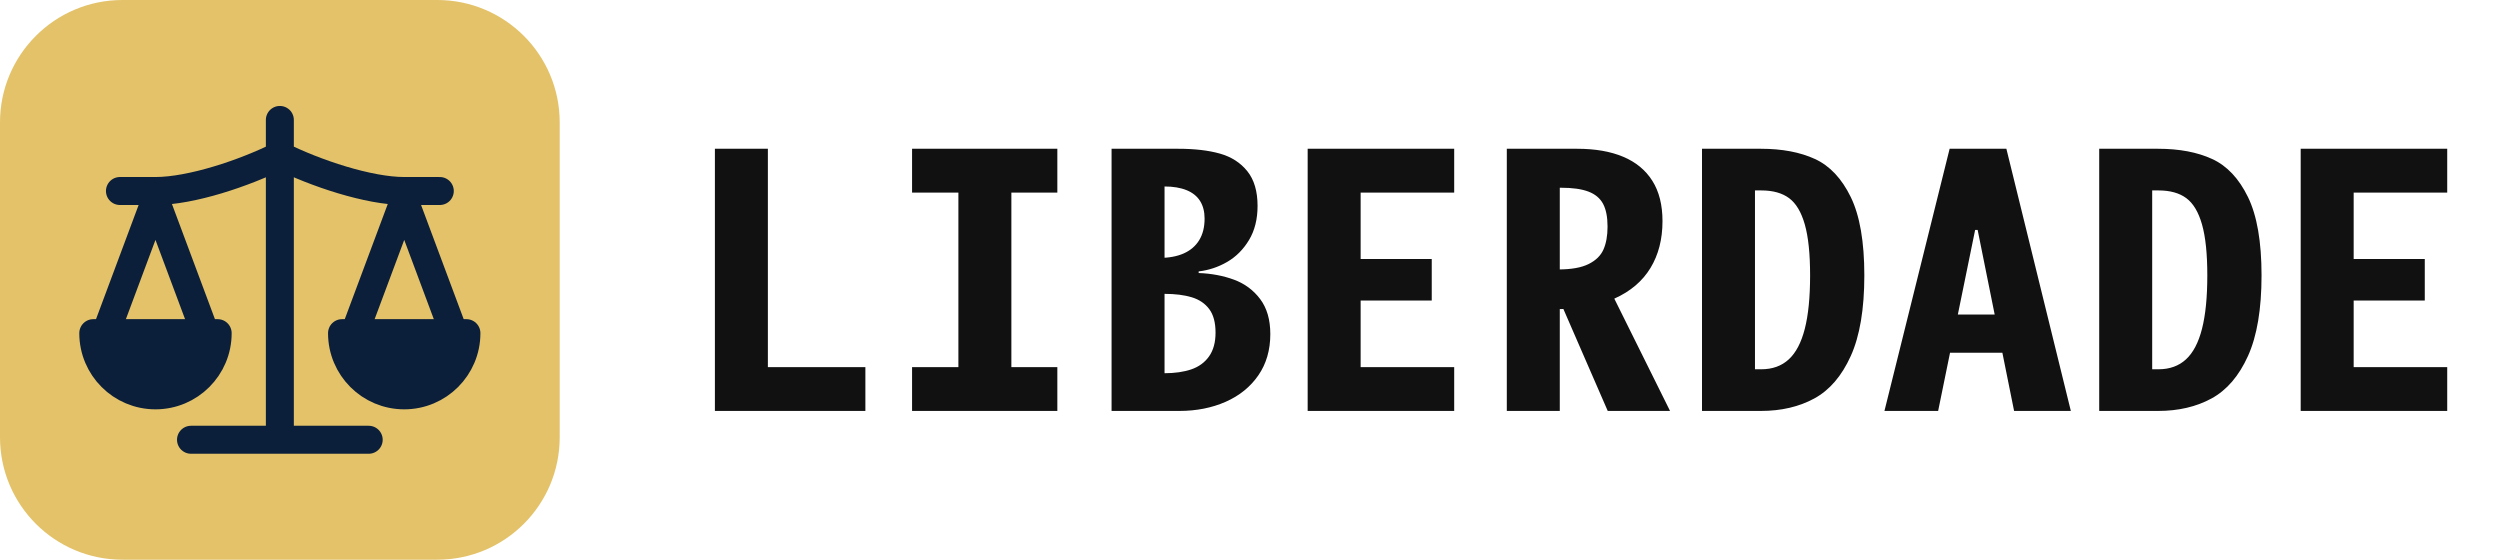
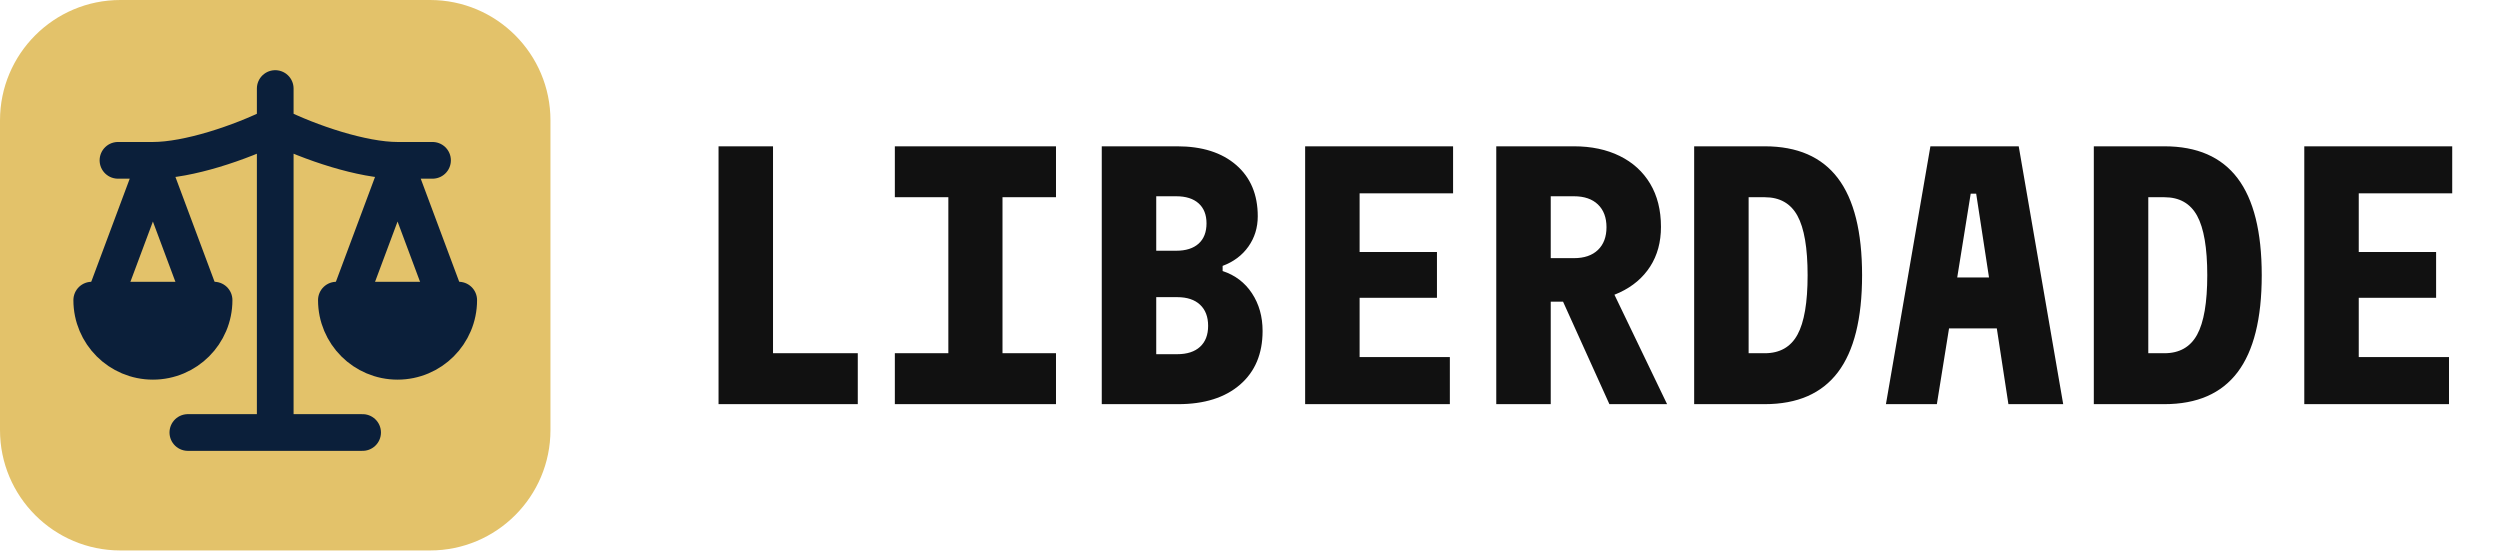
- <svg xmlns="http://www.w3.org/2000/svg" width="536" height="120" viewBox="0 0 536 120">
+ <svg xmlns="http://www.w3.org/2000/svg" width="545" height="120" viewBox="0 0 545 120">
  <rect width="120" height="120" rx="26.25" fill="#e3c26a" />
-   <g transform="translate(12.000 12.000) scale(4)" fill="none" stroke="none" stroke-width="1.5" stroke-linecap="round" stroke-linejoin="round">
-     <path d="M 12 3.429 v 17.143 M 7.238 20.571 h 9.524 M 3.429 7.238 h 1.905 c 1.905 0 4.762 -0.952 6.667 -1.905 1.905 0.952 4.762 1.905 6.667 1.905 h 1.905 M 5.333 7.714 2.667 14.857 M 5.333 7.714 8 14.857 M 18.667 7.714 16 14.857 M 18.667 7.714 21.333 14.857" fill="none" stroke="#0b1f3a" />
-     <path d="M 2 14.857 h 6.667 a 3.333 3.333 0 0 1 -6.667 0 z" fill="#0b1f3a" stroke="#0b1f3a" />
-     <path d="M 15.333 14.857 h 6.667 a 3.333 3.333 0 0 1 -6.667 0 z" fill="#0b1f3a" stroke="#0b1f3a" />
+   <g transform="translate(12.000 12.000) scale(4)" fill="none" stroke="none" stroke-width="2" stroke-linecap="round" stroke-linejoin="round">
+     <path d="M 12 1.825 V 20.571 M 7.238 20.571 h 9.524 M 3.429 5.738 h 1.905 c 1.905 0 4.762 -0.952 6.667 -1.905 1.905 0.952 4.762 1.905 6.667 1.905 h 1.905 M 5.333 6.214 2.667 13.357 M 5.333 6.214 8 13.357 M 18.667 6.214 16 13.357 M 18.667 6.214 21.333 13.357" fill="none" stroke="#0b1f3a" />
+     <path d="M 2 13.357 h 6.667 a 3.333 3.333 0 0 1 -6.667 0 z" fill="#0b1f3a" stroke="#0b1f3a" />
+     <path d="M 15.333 13.357 h 6.667 a 3.333 3.333 0 0 1 -6.667 0 z" fill="#0b1f3a" stroke="#0b1f3a" />
  </g>
-   <path fill="#111111" d="M153.274 88.105V31.895H164.632V88.105ZM185.537 88.105H159.165V78.711H185.537Z M205.48 88.105V31.895H216.838V88.105ZM226.694 31.895V41.289H195.547V31.895ZM195.547 78.711H226.694V88.105H195.547Z M238.321 88.105V31.895H249.678V88.105ZM269.621 44.138Q269.621 48.412 267.793 51.453Q265.964 54.495 263.115 56.15Q260.266 57.806 256.993 58.191V58.537Q261.113 58.691 264.559 59.962Q268.005 61.232 270.18 64.12Q272.355 67.007 272.355 71.627Q272.355 76.748 269.795 80.463Q267.234 84.178 262.788 86.142Q258.341 88.105 252.835 88.105H247.137V80.02H249.64Q252.989 80.02 255.415 79.192Q257.84 78.365 259.226 76.401Q260.612 74.438 260.612 71.319Q260.612 68.085 259.265 66.276Q257.917 64.466 255.511 63.735Q253.105 63.003 249.64 63.003H242.055L242.017 55.303H248.446Q251.603 55.303 253.779 54.341Q255.954 53.378 257.109 51.492Q258.264 49.605 258.264 46.872Q258.264 44.639 257.301 43.099Q256.339 41.559 254.395 40.769Q252.45 39.98 249.64 39.98H244.827V31.895H252.604Q257.879 31.895 261.556 32.934Q265.232 33.974 267.427 36.708Q269.621 39.441 269.621 44.138Z M280.363 88.105V31.895H291.721V88.105ZM311.779 88.105H286.022V78.711H311.779ZM306.966 64.428H286.985V55.534H306.966ZM286.022 41.289V31.895H311.779V41.289Z M358.056 88.105H344.697L333.762 62.965L345.043 61.887ZM323.06 88.105V31.895H334.417V88.105ZM344.658 48.604Q344.658 45.486 343.696 43.695Q342.733 41.905 340.558 41.077Q338.382 40.25 334.687 40.25H329.143V31.895H338.151Q343.927 31.895 348.008 33.608Q352.089 35.322 354.264 38.767Q356.439 42.213 356.439 47.411Q356.439 53.224 353.86 57.459Q351.28 61.694 346.198 63.985Q341.116 66.276 333.916 66.276H329.759V57.767H334.109Q338.267 57.767 340.596 56.612Q342.925 55.457 343.792 53.474Q344.658 51.492 344.658 48.604Z M364.909 88.105V31.895H376.267V88.105ZM377.614 40.827H370.107V31.895H377.537Q384.352 31.895 389.126 34.09Q393.9 36.284 396.806 42.252Q399.713 48.219 399.713 59.038Q399.713 69.895 396.806 76.324Q393.9 82.754 388.991 85.429Q384.082 88.105 377.537 88.105H370.107V79.173H377.614Q381.195 79.173 383.505 77.055Q385.815 74.938 386.95 70.491Q388.086 66.044 388.086 59.038Q388.086 52.108 386.95 48.123Q385.815 44.138 383.582 42.483Q381.349 40.827 377.614 40.827Z M431.822 88.105 424.007 49.297H423.468L415.537 88.105H404.025L418.001 31.895H430.167L443.988 88.105ZM411.995 67.431H437.482V75.631H411.995Z M450.071 88.105V31.895H461.429V88.105ZM462.776 40.827H455.269V31.895H462.699Q469.514 31.895 474.288 34.09Q479.062 36.284 481.968 42.252Q484.875 48.219 484.875 59.038Q484.875 69.895 481.968 76.324Q479.062 82.754 474.153 85.429Q469.244 88.105 462.699 88.105H455.269V79.173H462.776Q466.357 79.173 468.667 77.055Q470.977 74.938 472.112 70.491Q473.248 66.044 473.248 59.038Q473.248 52.108 472.112 48.123Q470.977 44.138 468.744 42.483Q466.511 40.827 462.776 40.827Z M493.268 88.105V31.895H504.626V88.105ZM524.684 88.105H498.928V78.711H524.684ZM519.872 64.428H499.89V55.534H519.872ZM498.928 41.289V31.895H524.684V41.289Z" />
+   <path fill="#111111" d="M156.642 88.105V31.895H168.517V77.004H186.996V88.105Z M195.076 88.105V77.004H206.739V42.996H195.076V31.895H230.207V42.996H218.544V77.004H230.207V88.105Z M240.184 88.105V31.895H256.626Q264.776 31.895 269.484 35.97Q274.191 40.045 274.191 47.142Q274.191 50.866 272.154 53.747Q270.116 56.627 266.533 57.962V59.087Q270.608 60.422 272.927 63.935Q275.245 67.448 275.245 72.155Q275.245 79.603 270.327 83.854Q265.409 88.105 256.837 88.105ZM252.059 77.214H256.626Q259.858 77.214 261.614 75.598Q263.371 73.982 263.371 71.031Q263.371 68.08 261.614 66.429Q259.858 64.778 256.626 64.778H252.059ZM252.059 54.66H256.415Q259.577 54.66 261.298 53.114Q263.02 51.569 263.02 48.688Q263.02 45.877 261.298 44.331Q259.577 42.786 256.415 42.786H252.059Z M284.52 88.105V31.895H316.771V42.153H296.394V54.941H313.257V64.918H296.394V77.847H316.068V88.105Z M326.186 88.105V31.895H343.119Q348.81 31.895 353.096 34.003Q357.382 36.111 359.736 40.045Q362.09 43.98 362.09 49.461Q362.09 54.449 359.736 58.103Q357.382 61.757 353.096 63.759Q348.81 65.762 343.119 65.762H338.06V88.105ZM350.848 88.105 339.887 63.864H351.761L363.425 88.105ZM338.06 56.276H343.119Q346.492 56.276 348.354 54.484Q350.215 52.693 350.215 49.531Q350.215 46.369 348.354 44.577Q346.492 42.786 343.119 42.786H338.06Z M369.327 88.105V31.895H384.714Q395.394 31.895 400.664 38.851Q405.934 45.807 405.934 60.0Q405.934 74.193 400.664 81.149Q395.394 88.105 384.714 88.105ZM381.201 77.004H384.714Q389.633 77.004 391.846 72.963Q394.059 68.923 394.059 60.0Q394.059 51.077 391.846 47.037Q389.633 42.996 384.714 42.996H381.201Z M411.133 88.105 420.829 31.895H440.081L449.777 88.105H437.833L430.807 42.224H429.612L422.235 88.105ZM418.511 71.593V60.492H442.33V71.593Z M456.452 88.105V31.895H471.84Q482.52 31.895 487.789 38.851Q493.059 45.807 493.059 60.0Q493.059 74.193 487.789 81.149Q482.52 88.105 471.84 88.105ZM468.327 77.004H471.84Q476.758 77.004 478.972 72.963Q481.185 68.923 481.185 60.0Q481.185 51.077 478.972 47.037Q476.758 42.996 471.84 42.996H468.327Z M502.334 88.105V31.895H534.584V42.153H514.208V54.941H531.071V64.918H514.208V77.847H533.882V88.105Z" />
</svg>
